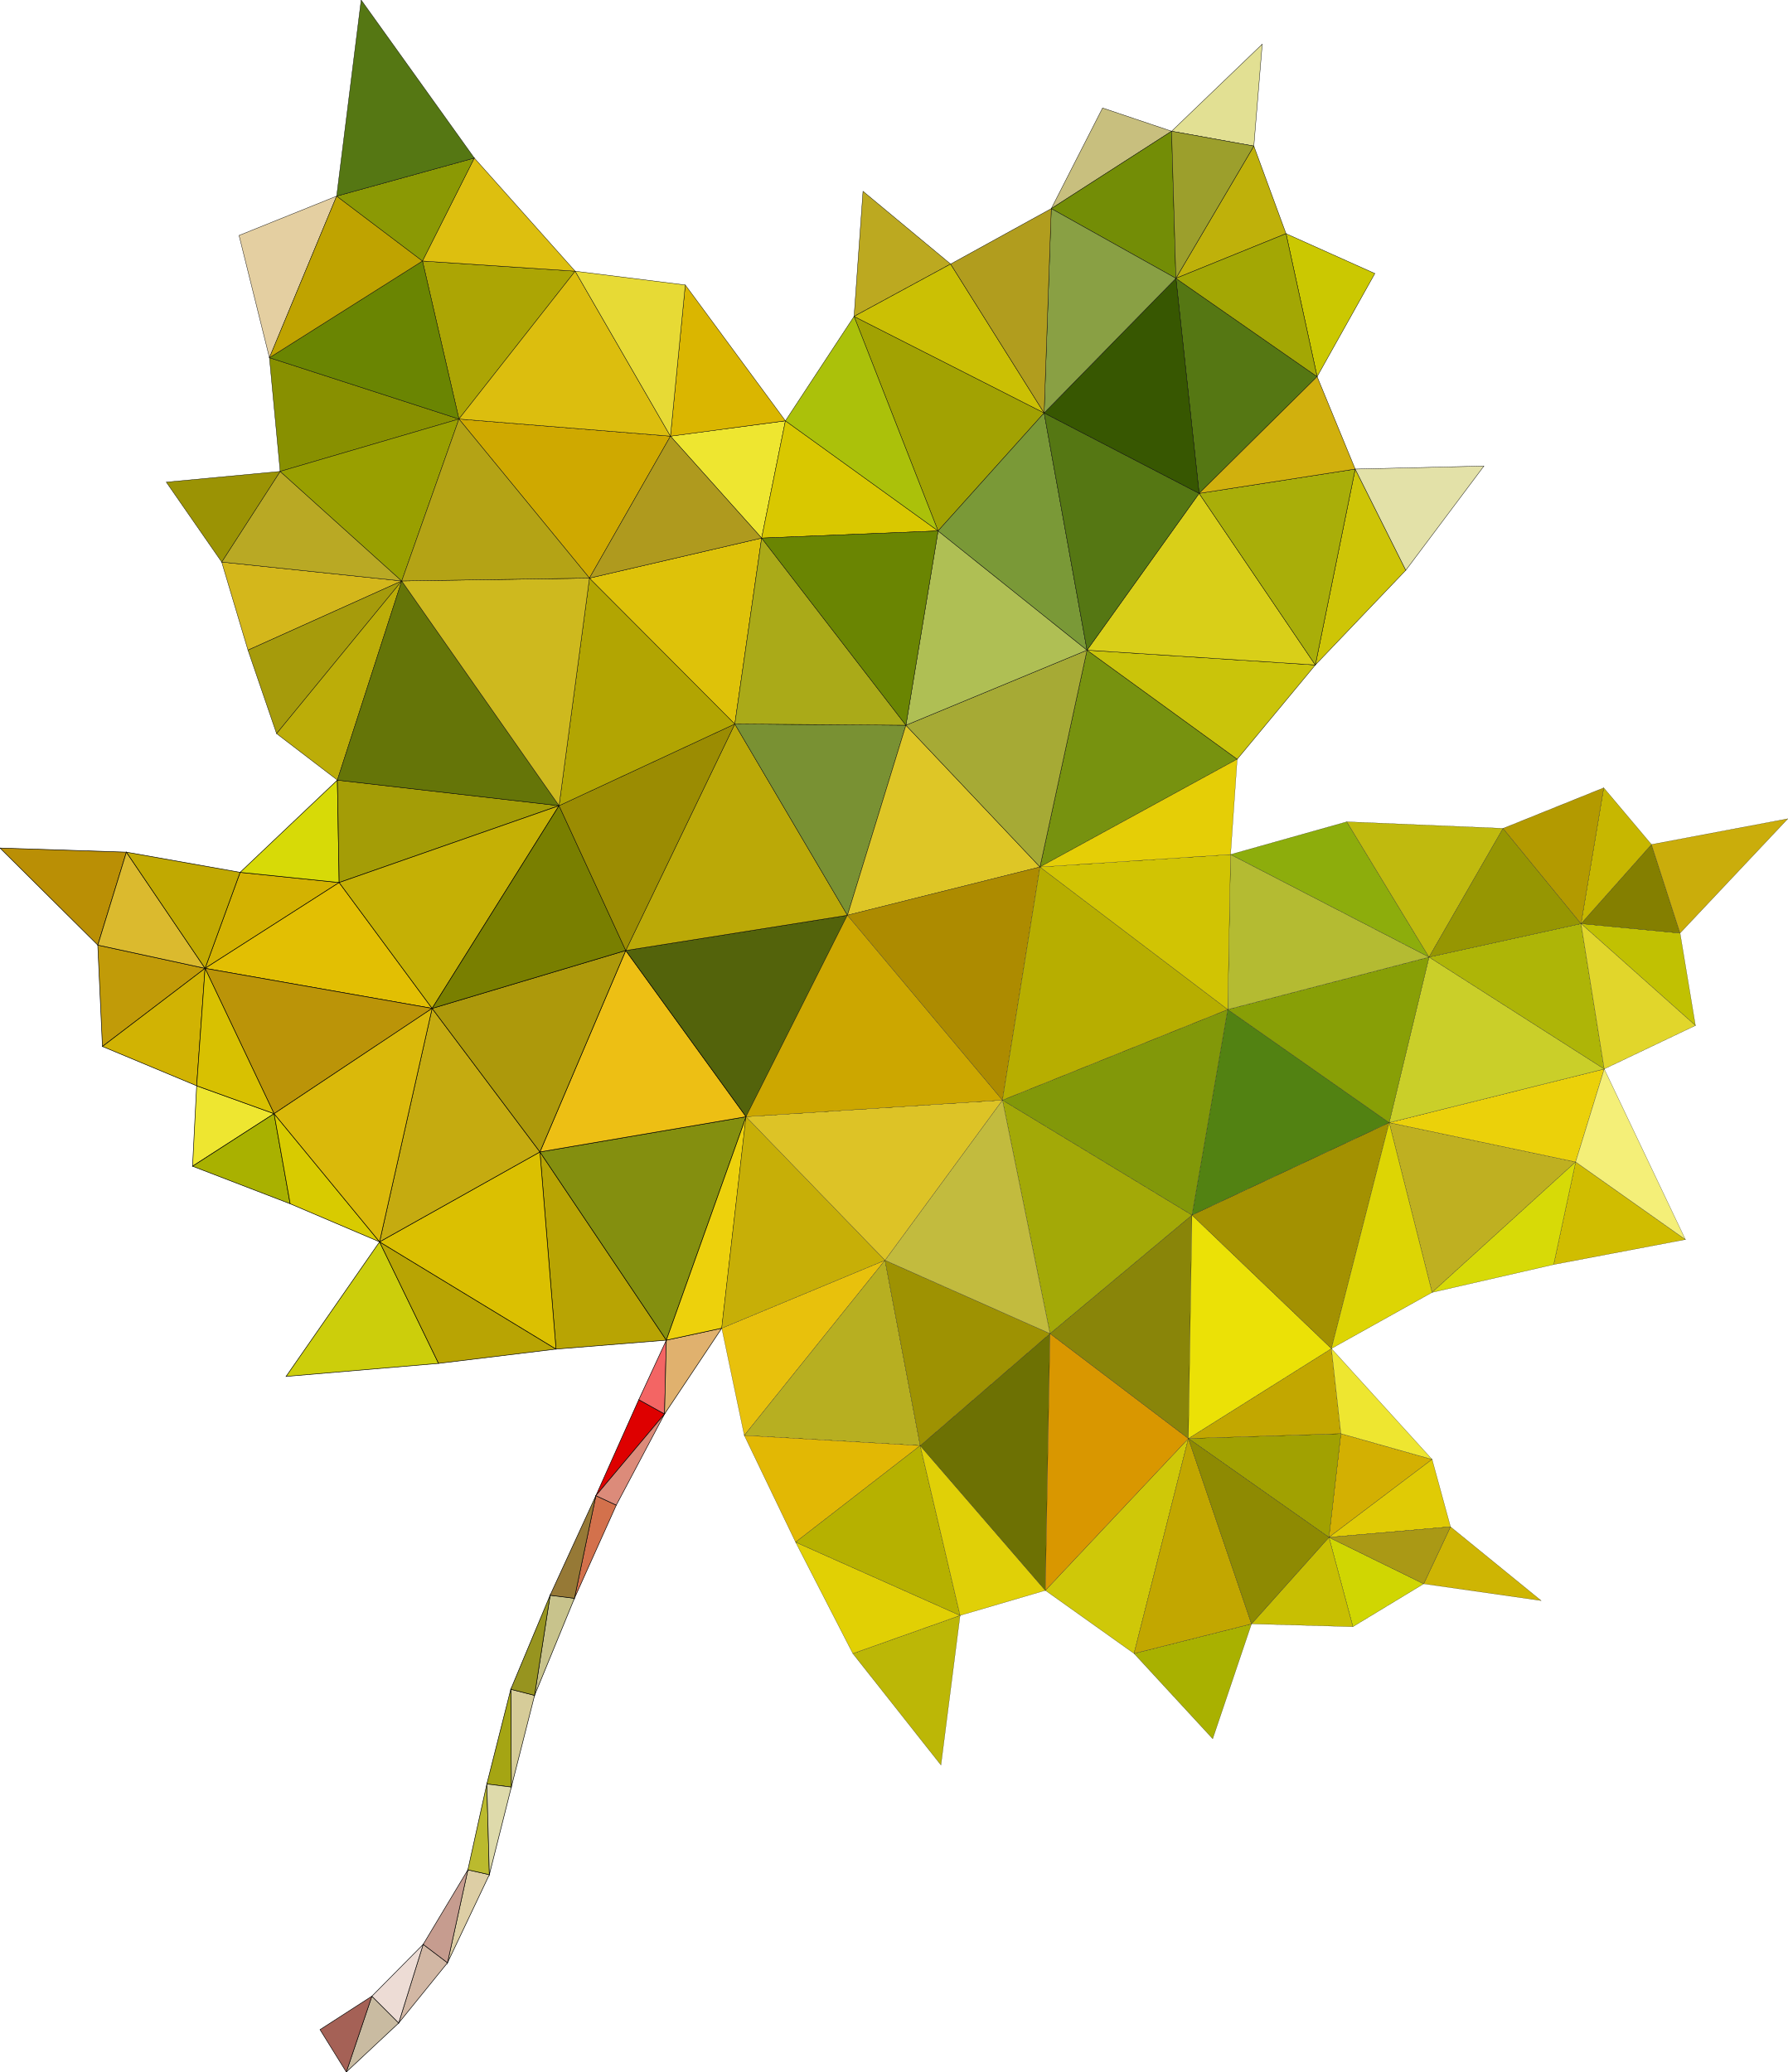
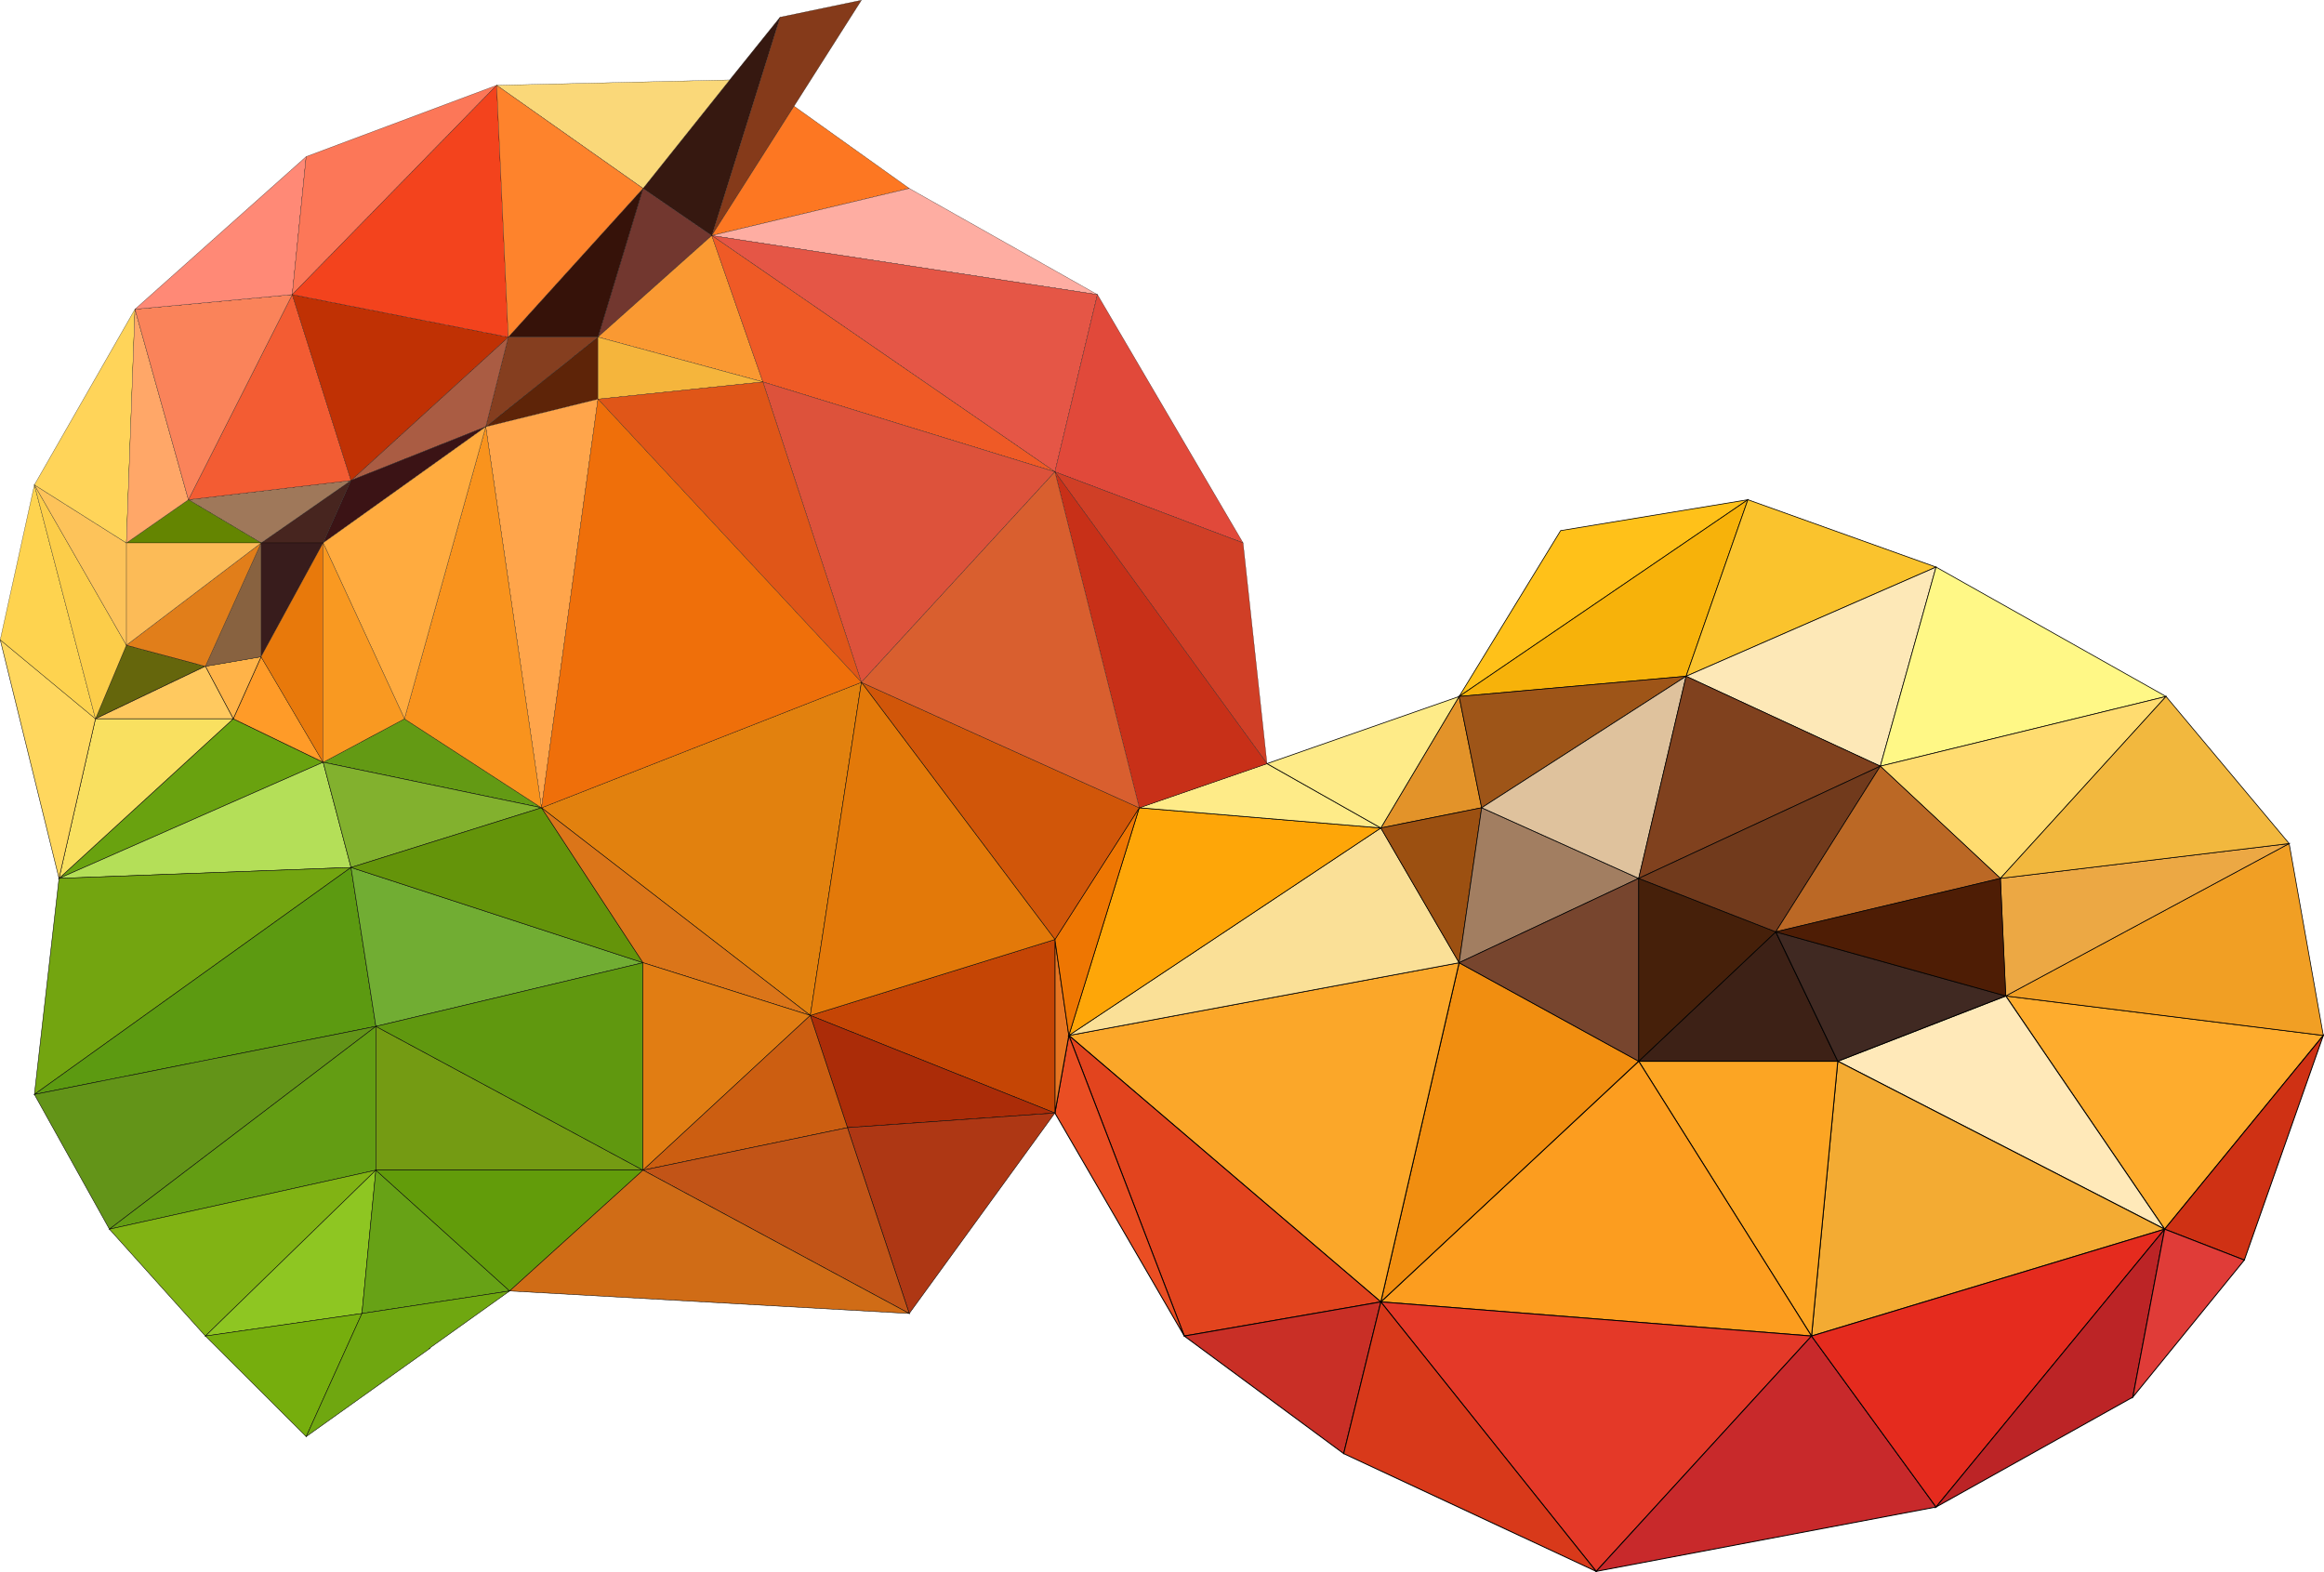
- <svg xmlns="http://www.w3.org/2000/svg" version="1.1" baseProfile="tiny" id="图层_1" x="0px" y="0px" viewBox="0 0 1000 1159.1" xml:space="preserve">
+ <svg xmlns="http://www.w3.org/2000/svg" version="1.1" baseProfile="tiny" id="央铋_2" x="0px" y="0px" viewBox="0 0 1000.4 676.6" xml:space="preserve">
  <g>
-     <polygon fill="#D6CC99" stroke="#000000" stroke-width="0.3" stroke-miterlimit="10" points="286,999.7 299,948.4 285.7,945  " />
-     <polygon fill="#C9BBA1" stroke="#000000" stroke-width="0.3" stroke-miterlimit="10" points="193.7,1159.1 223,1131.7 208,1116.7     " />
-     <polygon fill="#A56156" stroke="#000000" stroke-width="0.3" stroke-miterlimit="10" points="179,1135.4 193.7,1159.1 208,1116.7     " />
-     <polygon fill="#D2B7A4" stroke="#000000" stroke-width="0.3" stroke-miterlimit="10" points="223,1131.7 250.3,1098 236.7,1087.7     " />
-     <polygon fill="#EDDCD5" stroke="#000000" stroke-width="0.3" stroke-miterlimit="10" points="208,1116.7 223,1131.7 236.7,1087.7     " />
-     <polygon fill="#DDCEA5" stroke="#000000" stroke-width="0.3" stroke-miterlimit="10" points="250.3,1098 273.7,1048.7 261.7,1046     " />
-     <polygon fill="#A5A513" stroke="#000000" stroke-width="0.3" stroke-miterlimit="10" points="272.3,998 286,999.7 285.7,945  " />
-     <polygon fill="#C69C8F" stroke="#000000" stroke-width="0.3" stroke-miterlimit="10" points="236.7,1087.7 250.3,1098 261.7,1046     " />
-     <polygon fill="#BBBA2E" stroke="#000000" stroke-width="0.3" stroke-miterlimit="10" points="261.7,1046 273.7,1048.7 272.3,998     " />
-     <polygon fill="#DEDAAB" stroke="#000000" stroke-width="0.3" stroke-miterlimit="10" points="273.7,1048.7 286,999.7 272.3,998     " />
-     <polygon fill="#C8C38C" stroke="#000000" stroke-width="0.3" stroke-miterlimit="10" points="299,948.4 321.3,894.1 307.7,892.4     " />
-     <polygon fill="#97941F" stroke="#000000" stroke-width="0.3" stroke-miterlimit="10" points="285.7,945 299,948.4 307.7,892.4  " />
-     <polygon fill="#D3714C" stroke="#000000" stroke-width="0.3" stroke-miterlimit="10" points="321.3,894.1 344.7,842 333.3,836.7     " />
-     <polygon fill="#967936" stroke="#000000" stroke-width="0.3" stroke-miterlimit="10" points="307.7,892.4 321.3,894.1 333.3,836.7     " />
-     <polygon fill="#DE0000" stroke="#000000" stroke-width="0.3" stroke-miterlimit="10" points="333.3,836.7 371.7,791 357.3,783  " />
-     <polygon fill="#DC8B7A" stroke="#000000" stroke-width="0.3" stroke-miterlimit="10" points="344.7,842 371.7,791 333.3,836.7  " />
-     <polygon fill="#EEE630" stroke="#000000" stroke-width="0.3" stroke-miterlimit="10" points="110,607.4 107.7,652.4 153.3,623  " />
-     <polygon fill="#F36564" stroke="#000000" stroke-width="0.3" stroke-miterlimit="10" points="357.3,783 371.7,791 372.7,749.7  " />
-     <polygon fill="#CCCE0B" stroke="#000000" stroke-width="0.3" stroke-miterlimit="10" points="160,770 245.3,762.7 212.3,694.7  " />
-     <polygon fill="#B8A403" stroke="#000000" stroke-width="0.3" stroke-miterlimit="10" points="245.3,762.7 311,754.7 212.3,694.7     " />
-     <polygon fill="#E0B16E" stroke="#000000" stroke-width="0.3" stroke-miterlimit="10" points="371.7,791 403.7,743 372.7,749.7  " />
-     <polygon fill="#C19B08" stroke="#000000" stroke-width="0.3" stroke-miterlimit="10" points="54.7,528.7 57.3,585.4 114.7,541.7     " />
-     <polygon fill="#D3B201" stroke="#000000" stroke-width="0.3" stroke-miterlimit="10" points="189.7,493.7 134.3,488 114.7,541.7     " />
-     <polygon fill="#A9B100" stroke="#000000" stroke-width="0.3" stroke-miterlimit="10" points="107.7,652.4 162.3,673.4 153.3,623     " />
-     <polygon fill="#E2BF03" stroke="#000000" stroke-width="0.3" stroke-miterlimit="10" points="114.7,541.7 241.7,564.1 189.7,493.7     " />
-     <polygon fill="#D8CB00" stroke="#000000" stroke-width="0.3" stroke-miterlimit="10" points="162.3,673.4 212.3,694.7 153.3,623     " />
-     <polygon fill="#BB9408" stroke="#000000" stroke-width="0.3" stroke-miterlimit="10" points="153.3,623 241.7,564.1 114.7,541.7     " />
-     <polygon fill="#D1B303" stroke="#000000" stroke-width="0.3" stroke-miterlimit="10" points="57.3,585.4 110,607.4 114.7,541.7     " />
-     <polygon fill="#B8A403" stroke="#000000" stroke-width="0.3" stroke-miterlimit="10" points="311,754.7 372.7,749.7 302,644.4  " />
-     <polygon fill="#DBC001" stroke="#000000" stroke-width="0.3" stroke-miterlimit="10" points="212.3,694.7 311,754.7 302,644.4  " />
-     <polygon fill="#C5AB10" stroke="#000000" stroke-width="0.3" stroke-miterlimit="10" points="241.7,564.1 212.3,694.7 302,644.4     " />
-     <polygon fill="#848F0F" stroke="#000000" stroke-width="0.3" stroke-miterlimit="10" points="302,644.4 372.7,749.7 417.3,624.7     " />
-     <polygon fill="#D8C101" stroke="#000000" stroke-width="0.3" stroke-miterlimit="10" points="114.7,541.7 110,607.4 153.3,623  " />
-     <polygon fill="#EDD10C" stroke="#000000" stroke-width="0.3" stroke-miterlimit="10" points="372.7,749.7 403.7,743 417.3,624.7     " />
-     <polygon fill="#DAB90A" stroke="#000000" stroke-width="0.3" stroke-miterlimit="10" points="153.3,623 212.3,694.7 241.7,564.1     " />
-     <polygon fill="#BA8F05" stroke="#000000" stroke-width="0.3" stroke-miterlimit="10" points="0,474.4 54.7,528.7 70.7,476.7  " />
-     <polygon fill="#DBBA2E" stroke="#000000" stroke-width="0.3" stroke-miterlimit="10" points="70.7,476.7 54.7,528.7 114.7,541.7     " />
-     <polygon fill="#D7DA07" stroke="#000000" stroke-width="0.3" stroke-miterlimit="10" points="188.7,436.4 134.3,488 189.7,493.7     " />
-     <polygon fill="#C1A901" stroke="#000000" stroke-width="0.3" stroke-miterlimit="10" points="134.3,488 70.7,476.7 114.7,541.7     " />
-     <polygon fill="#EDBF14" stroke="#000000" stroke-width="0.3" stroke-miterlimit="10" points="302,644.4 417.3,624.7 350,531.7  " />
-     <polygon fill="#AD990B" stroke="#000000" stroke-width="0.3" stroke-miterlimit="10" points="241.7,564.1 302,644.4 350,531.7  " />
-     <polygon fill="#53630B" stroke="#000000" stroke-width="0.3" stroke-miterlimit="10" points="350,531.7 417.3,624.7 474,512  " />
-     <polygon fill="#A49D06" stroke="#000000" stroke-width="0.3" stroke-miterlimit="10" points="312.7,450.7 188.7,436.4 189.7,493.7     " />
-     <polygon fill="#C5B005" stroke="#000000" stroke-width="0.3" stroke-miterlimit="10" points="189.7,493.7 241.7,564.1 312.7,450.7     " />
-     <polygon fill="#797F00" stroke="#000000" stroke-width="0.3" stroke-miterlimit="10" points="312.7,450.7 241.7,564.1 350,531.7     " />
-   </g>
-   <g>
-     <polygon fill="#E2E093" stroke="#000000" stroke-width="0.2" stroke-miterlimit="10" points="706,24.7 655.3,73.4 701.3,81.7  " />
-     <polygon fill="#BFB10A" stroke="#000000" stroke-width="0.2" stroke-miterlimit="10" points="719.3,130.7 701.3,81.7 657.7,155.7     " />
-     <polygon fill="#C8BF7E" stroke="#000000" stroke-width="0.2" stroke-miterlimit="10" points="616.7,60.4 588,116.7 655.3,73.4  " />
-     <polygon fill="#77920F" stroke="#000000" stroke-width="0.2" stroke-miterlimit="10" points="581.7,485 692,424.7 608,363.7  " />
-     <polygon fill="#D4B71B" stroke="#000000" stroke-width="0.2" stroke-miterlimit="10" points="124,314.4 138.7,363.7 224.7,325  " />
-     <polygon fill="#ACA504" stroke="#000000" stroke-width="0.2" stroke-miterlimit="10" points="256.7,234.4 321.7,151.7 236.3,146     " />
-     <polygon fill="#BBA907" stroke="#000000" stroke-width="0.2" stroke-miterlimit="10" points="350,531.7 474,512 411,405  " />
-     <polygon fill="#9B8C02" stroke="#000000" stroke-width="0.2" stroke-miterlimit="10" points="411,405 312.7,450.7 350,531.7  " />
-     <polygon fill="#A69B0B" stroke="#000000" stroke-width="0.2" stroke-miterlimit="10" points="138.7,363.7 154.7,410.4 224.7,325     " />
-     <polygon fill="#BCAD08" stroke="#000000" stroke-width="0.2" stroke-miterlimit="10" points="154.7,410.4 188.7,436.4 224.7,325     " />
-     <polygon fill="#657508" stroke="#000000" stroke-width="0.2" stroke-miterlimit="10" points="224.7,325 188.7,436.4 312.7,450.7     " />
-     <polygon fill="#CAC40A" stroke="#000000" stroke-width="0.2" stroke-miterlimit="10" points="692,424.7 735.7,372 608,363.7  " />
-     <polygon fill="#799133" stroke="#000000" stroke-width="0.2" stroke-miterlimit="10" points="411,405 474,512 506.7,405.7  " />
-     <polygon fill="#738D06" stroke="#000000" stroke-width="0.2" stroke-miterlimit="10" points="655.3,73.4 588,116.7 657.7,155.7     " />
-     <polygon fill="#889000" stroke="#000000" stroke-width="0.2" stroke-miterlimit="10" points="150.7,200.1 156.7,263.7 256.7,234.4     " />
-     <polygon fill="#DEC626" stroke="#000000" stroke-width="0.2" stroke-miterlimit="10" points="474,512 581.7,485 506.7,405.7  " />
-     <polygon fill="#B2A502" stroke="#000000" stroke-width="0.2" stroke-miterlimit="10" points="329.7,323.4 312.7,450.7 411,405  " />
-     <polygon fill="#CEB91E" stroke="#000000" stroke-width="0.2" stroke-miterlimit="10" points="224.7,325 312.7,450.7 329.7,323.4     " />
-     <polygon fill="#DEC209" stroke="#000000" stroke-width="0.2" stroke-miterlimit="10" points="411,405 426,301 329.7,323.4  " />
-     <polygon fill="#B9A924" stroke="#000000" stroke-width="0.2" stroke-miterlimit="10" points="156.7,263.7 124,314.4 224.7,325  " />
-     <polygon fill="#9B9304" stroke="#000000" stroke-width="0.2" stroke-miterlimit="10" points="93,269.7 124,314.4 156.7,263.7  " />
-     <polygon fill="#A6AA35" stroke="#000000" stroke-width="0.2" stroke-miterlimit="10" points="581.7,485 608,363.7 506.7,405.7  " />
-     <polygon fill="#999F00" stroke="#000000" stroke-width="0.2" stroke-miterlimit="10" points="256.7,234.4 156.7,263.7 224.7,325     " />
-     <polygon fill="#CFA900" stroke="#000000" stroke-width="0.2" stroke-miterlimit="10" points="375,244 256.7,234.4 329.7,323.4  " />
-     <polygon fill="#BCA920" stroke="#000000" stroke-width="0.2" stroke-miterlimit="10" points="482.7,107 477.7,177 531.7,147.7  " />
-     <polygon fill="#AAAA18" stroke="#000000" stroke-width="0.2" stroke-miterlimit="10" points="506.7,405.7 426,301 411,405  " />
-     <polygon fill="#EEE630" stroke="#000000" stroke-width="0.2" stroke-miterlimit="10" points="426,301 439.3,235.4 375,244  " />
-     <polygon fill="#D9C800" stroke="#000000" stroke-width="0.2" stroke-miterlimit="10" points="524.7,297 439.3,235.4 426,301  " />
-     <polygon fill="#B4A315" stroke="#000000" stroke-width="0.2" stroke-miterlimit="10" points="256.7,234.4 224.7,325 329.7,323.4     " />
-     <polygon fill="#6A8502" stroke="#000000" stroke-width="0.2" stroke-miterlimit="10" points="236.3,146 150.7,200.1 256.7,234.4     " />
-     <polygon fill="#9C9F2C" stroke="#000000" stroke-width="0.2" stroke-miterlimit="10" points="701.3,81.7 655.3,73.4 657.7,155.7     " />
-     <polygon fill="#AFBF54" stroke="#000000" stroke-width="0.2" stroke-miterlimit="10" points="608,363.7 524.7,297 506.7,405.7  " />
-     <polygon fill="#6A8502" stroke="#000000" stroke-width="0.2" stroke-miterlimit="10" points="524.7,297 426,301 506.7,405.7  " />
-     <polygon fill="#AF9A1E" stroke="#000000" stroke-width="0.2" stroke-miterlimit="10" points="426,301 375,244 329.7,323.4  " />
-     <polygon fill="#557713" stroke="#000000" stroke-width="0.2" stroke-miterlimit="10" points="670.7,276 736.7,210.7 657.7,155.7     " />
-     <polygon fill="#DDBF0F" stroke="#000000" stroke-width="0.2" stroke-miterlimit="10" points="321.7,151.7 265.3,88.4 236.3,146     " />
-     <polygon fill="#D9CF18" stroke="#000000" stroke-width="0.2" stroke-miterlimit="10" points="608,363.7 735.7,372 670.7,276  " />
-     <polygon fill="#DCBE0E" stroke="#000000" stroke-width="0.2" stroke-miterlimit="10" points="375,244 321.7,151.7 256.7,234.4  " />
-     <polygon fill="#E4CFA1" stroke="#000000" stroke-width="0.2" stroke-miterlimit="10" points="133.7,131.7 150.7,200.1 188.3,109.7     " />
-     <polygon fill="#BFA300" stroke="#000000" stroke-width="0.2" stroke-miterlimit="10" points="188.3,109.7 150.7,200.1 236.3,146     " />
-     <polygon fill="#8B9904" stroke="#000000" stroke-width="0.2" stroke-miterlimit="10" points="265.3,88.4 188.3,109.7 236.3,146     " />
-     <polygon fill="#A2A202" stroke="#000000" stroke-width="0.2" stroke-miterlimit="10" points="584,231 477.7,177 524.7,297  " />
-     <polygon fill="#7A9937" stroke="#000000" stroke-width="0.2" stroke-miterlimit="10" points="584,231 524.7,297 608,363.7  " />
-     <polygon fill="#557713" stroke="#000000" stroke-width="0.2" stroke-miterlimit="10" points="670.7,276 584,231 608,363.7  " />
-     <polygon fill="#ABC10A" stroke="#000000" stroke-width="0.2" stroke-miterlimit="10" points="477.7,177 439.3,235.4 524.7,297  " />
-     <polygon fill="#DAB600" stroke="#000000" stroke-width="0.2" stroke-miterlimit="10" points="439.3,235.4 383.3,159.4 375,244  " />
-     <polygon fill="#E7DA35" stroke="#000000" stroke-width="0.2" stroke-miterlimit="10" points="383.3,159.4 321.7,151.7 375,244  " />
-     <polygon fill="#375701" stroke="#000000" stroke-width="0.2" stroke-miterlimit="10" points="657.7,155.7 584,231 670.7,276  " />
-     <polygon fill="#CEC506" stroke="#000000" stroke-width="0.2" stroke-miterlimit="10" points="786.3,319 758,262.4 735.7,372  " />
-     <polygon fill="#A9AE09" stroke="#000000" stroke-width="0.2" stroke-miterlimit="10" points="735.7,372 758,262.4 670.7,276  " />
-     <polygon fill="#E3E1A8" stroke="#000000" stroke-width="0.2" stroke-miterlimit="10" points="830,260.7 758,262.4 786.3,319  " />
-     <polygon fill="#D1B00D" stroke="#000000" stroke-width="0.2" stroke-miterlimit="10" points="758,262.4 736.7,210.7 670.7,276  " />
-     <polygon fill="#CBC004" stroke="#000000" stroke-width="0.2" stroke-miterlimit="10" points="531.7,147.7 477.7,177 584,231  " />
-     <polygon fill="#CBC801" stroke="#000000" stroke-width="0.2" stroke-miterlimit="10" points="769,153 719.3,130.7 736.7,210.7  " />
-     <polygon fill="#A3A704" stroke="#000000" stroke-width="0.2" stroke-miterlimit="10" points="736.7,210.7 719.3,130.7 657.7,155.7     " />
-     <polygon fill="#557713" stroke="#000000" stroke-width="0.2" stroke-miterlimit="10" points="202,0 188.3,109.7 265.3,88.4  " />
-     <polygon fill="#89A044" stroke="#000000" stroke-width="0.2" stroke-miterlimit="10" points="657.7,155.7 588,116.7 584,231  " />
-     <polygon fill="#B19D1E" stroke="#000000" stroke-width="0.2" stroke-miterlimit="10" points="588,116.7 531.7,147.7 584,231  " />
-   </g>
-   <g>
-     <polygon fill="#A9B100" stroke="#000000" stroke-width="0.1" stroke-miterlimit="10" points="678.3,972.7 700,908.4 634.3,925  " />
-     <polygon fill="#BCB706" stroke="#000000" stroke-width="0.1" stroke-miterlimit="10" points="526.3,987.4 537,903.7 477,925  " />
-     <polygon fill="#E1D004" stroke="#000000" stroke-width="0.1" stroke-miterlimit="10" points="477,925 537,903.7 445,862.7  " />
-     <polygon fill="#E8C10C" stroke="#000000" stroke-width="0.1" stroke-miterlimit="10" points="403.7,743 416.3,803 495,705  " />
-     <polygon fill="#B7AF21" stroke="#000000" stroke-width="0.1" stroke-miterlimit="10" points="495,705 416.3,803 514.7,808.7  " />
-     <polygon fill="#D0D602" stroke="#000000" stroke-width="0.1" stroke-miterlimit="10" points="756.7,910 796.3,886 743.3,860  " />
-     <polygon fill="#E2B804" stroke="#000000" stroke-width="0.1" stroke-miterlimit="10" points="416.3,803 445,862.7 514.7,808.7  " />
-     <polygon fill="#B6B100" stroke="#000000" stroke-width="0.1" stroke-miterlimit="10" points="445,862.7 537,903.7 514.7,808.7  " />
-     <polygon fill="#E0D007" stroke="#000000" stroke-width="0.1" stroke-miterlimit="10" points="537,903.7 584.7,889.7 514.7,808.7     " />
-     <polygon fill="#D3B002" stroke="#000000" stroke-width="0.1" stroke-miterlimit="10" points="743.3,860 801,816.4 750,802  " />
-     <polygon fill="#C8BF02" stroke="#000000" stroke-width="0.1" stroke-miterlimit="10" points="700,908.4 756.7,910 743.3,860  " />
-     <polygon fill="#E0CB05" stroke="#000000" stroke-width="0.1" stroke-miterlimit="10" points="811.3,854.1 801,816.4 743.3,860  " />
-     <polygon fill="#CEB503" stroke="#000000" stroke-width="0.1" stroke-miterlimit="10" points="862,895.4 811.3,854.1 796.3,886  " />
-     <polygon fill="#AA9915" stroke="#000000" stroke-width="0.1" stroke-miterlimit="10" points="796.3,886 811.3,854.1 743.3,860  " />
-     <polygon fill="#CFC808" stroke="#000000" stroke-width="0.1" stroke-miterlimit="10" points="584.7,889.7 634.3,925 664.7,804.7     " />
-     <polygon fill="#C2A700" stroke="#000000" stroke-width="0.1" stroke-miterlimit="10" points="634.3,925 700,908.4 664.7,804.7  " />
-     <polygon fill="#A1A101" stroke="#000000" stroke-width="0.1" stroke-miterlimit="10" points="750,802 664.7,804.7 743.3,860  " />
-     <polygon fill="#8E8A02" stroke="#000000" stroke-width="0.1" stroke-miterlimit="10" points="664.7,804.7 700,908.4 743.3,860  " />
-     <polygon fill="#C2A700" stroke="#000000" stroke-width="0.1" stroke-miterlimit="10" points="750,802 744.7,754.4 664.7,804.7  " />
-     <polygon fill="#6D7103" stroke="#000000" stroke-width="0.1" stroke-miterlimit="10" points="514.7,808.7 584.7,889.7 587.3,746     " />
-     <polygon fill="#D99700" stroke="#000000" stroke-width="0.1" stroke-miterlimit="10" points="587.3,746 584.7,889.7 664.7,804.7     " />
-     <polygon fill="#D0BD00" stroke="#000000" stroke-width="0.1" stroke-miterlimit="10" points="869,707.4 942.7,693.4 881.3,650  " />
-     <polygon fill="#EEE630" stroke="#000000" stroke-width="0.1" stroke-miterlimit="10" points="801,816.4 744.7,754.4 750,802  " />
-     <polygon fill="#9E9202" stroke="#000000" stroke-width="0.1" stroke-miterlimit="10" points="514.7,808.7 587.3,746 495,705  " />
-     <polygon fill="#BFB021" stroke="#000000" stroke-width="0.1" stroke-miterlimit="10" points="777,628 801,723 881.3,650  " />
-     <polygon fill="#C7AF07" stroke="#000000" stroke-width="0.1" stroke-miterlimit="10" points="417.3,624.7 403.7,743 495,705  " />
-     <polygon fill="#898509" stroke="#000000" stroke-width="0.1" stroke-miterlimit="10" points="664.7,804.7 666.7,679.7 587.3,746     " />
-     <polygon fill="#EBE106" stroke="#000000" stroke-width="0.1" stroke-miterlimit="10" points="664.7,804.7 744.7,754.4 666.7,679.7     " />
-     <polygon fill="#D7DA07" stroke="#000000" stroke-width="0.1" stroke-miterlimit="10" points="801,723 869,707.4 881.3,650  " />
-     <polygon fill="#A3A907" stroke="#000000" stroke-width="0.1" stroke-miterlimit="10" points="587.3,746 666.7,679.7 560.7,615.4     " />
-     <polygon fill="#C2BB3E" stroke="#000000" stroke-width="0.1" stroke-miterlimit="10" points="495,705 587.3,746 560.7,615.4  " />
-     <polygon fill="#DDC326" stroke="#000000" stroke-width="0.1" stroke-miterlimit="10" points="417.3,624.7 495,705 560.7,615.4  " />
-     <polygon fill="#EBD10A" stroke="#000000" stroke-width="0.1" stroke-miterlimit="10" points="881.3,650 897.3,598 777,628  " />
-     <polygon fill="#A39101" stroke="#000000" stroke-width="0.1" stroke-miterlimit="10" points="666.7,679.7 744.7,754.4 777,628  " />
-     <polygon fill="#DDD504" stroke="#000000" stroke-width="0.1" stroke-miterlimit="10" points="744.7,754.4 801,723 777,628  " />
-     <polygon fill="#528212" stroke="#000000" stroke-width="0.1" stroke-miterlimit="10" points="666.7,679.7 777,628 686.7,564.7  " />
-     <polygon fill="#829809" stroke="#000000" stroke-width="0.1" stroke-miterlimit="10" points="560.7,615.4 666.7,679.7 686.7,564.7     " />
-     <polygon fill="#CCA700" stroke="#000000" stroke-width="0.1" stroke-miterlimit="10" points="474,512 417.3,624.7 560.7,615.4  " />
-     <polygon fill="#F4EF78" stroke="#000000" stroke-width="0.1" stroke-miterlimit="10" points="942.7,693.4 897.3,598 881.3,650  " />
-     <polygon fill="#C1C102" stroke="#000000" stroke-width="0.1" stroke-miterlimit="10" points="948.3,573.7 939.7,522 884.3,516.7     " />
-     <polygon fill="#CACF29" stroke="#000000" stroke-width="0.1" stroke-miterlimit="10" points="777,628 897.3,598 799.3,535.4  " />
-     <polygon fill="#AD8B00" stroke="#000000" stroke-width="0.1" stroke-miterlimit="10" points="560.7,615.4 581.7,485 474,512  " />
-     <polygon fill="#B7AE00" stroke="#000000" stroke-width="0.1" stroke-miterlimit="10" points="686.7,564.7 581.7,485 560.7,615.4     " />
-     <polygon fill="#889F06" stroke="#000000" stroke-width="0.1" stroke-miterlimit="10" points="777,628 799.3,535.4 686.7,564.7  " />
-     <polygon fill="#B4BB32" stroke="#000000" stroke-width="0.1" stroke-miterlimit="10" points="799.3,535.4 688.3,478 686.7,564.7     " />
-     <polygon fill="#D1C403" stroke="#000000" stroke-width="0.1" stroke-miterlimit="10" points="686.7,564.7 688.3,478 581.7,485  " />
-     <polygon fill="#AEB507" stroke="#000000" stroke-width="0.1" stroke-miterlimit="10" points="799.3,535.4 897.3,598 884.3,516.7     " />
-     <polygon fill="#E1D62B" stroke="#000000" stroke-width="0.1" stroke-miterlimit="10" points="884.3,516.7 897.3,598 948.3,573.7     " />
-     <polygon fill="#847F00" stroke="#000000" stroke-width="0.1" stroke-miterlimit="10" points="939.7,522 923.7,472.4 884.3,516.7     " />
-     <polygon fill="#8DAD0C" stroke="#000000" stroke-width="0.1" stroke-miterlimit="10" points="753.3,459.7 688.3,478 799.3,535.4     " />
-     <polygon fill="#E5CE06" stroke="#000000" stroke-width="0.1" stroke-miterlimit="10" points="688.3,478 692,424.7 581.7,485  " />
-     <polygon fill="#C0BA0E" stroke="#000000" stroke-width="0.1" stroke-miterlimit="10" points="840.7,463.4 753.3,459.7 799.3,535.4     " />
-     <polygon fill="#C7B700" stroke="#000000" stroke-width="0.1" stroke-miterlimit="10" points="923.7,472.4 897,440.7 884.3,516.7     " />
-     <polygon fill="#969602" stroke="#000000" stroke-width="0.1" stroke-miterlimit="10" points="884.3,516.7 840.7,463.4 799.3,535.4     " />
-     <polygon fill="#B39A00" stroke="#000000" stroke-width="0.1" stroke-miterlimit="10" points="897,440.7 840.7,463.4 884.3,516.7     " />
-     <polygon fill="#CAAD0B" stroke="#000000" stroke-width="0.1" stroke-miterlimit="10" points="1000,458 923.7,472.4 939.7,522  " />
+     <g>
+       <polygon fill="#FEAC2D" stroke="#000000" stroke-width="0.4" stroke-miterlimit="10" points="931.8,529.1 1000.1,445.7     863.4,428.7   " />
+       <polygon fill="#FFE9B9" stroke="#000000" stroke-width="0.4" stroke-miterlimit="10" points="791.1,456.8 931.8,529.1     863.4,428.7   " />
+       <polygon fill="#F3AB33" stroke="#000000" stroke-width="0.4" stroke-miterlimit="10" points="779.8,575.1 931.8,529.1     791.1,456.8   " />
+       <polygon fill="#FCA523" stroke="#000000" stroke-width="0.4" stroke-miterlimit="10" points="705.4,456.8 779.8,575.1     791.1,456.8   " />
+       <polygon fill="#FC9D1F" stroke="#000000" stroke-width="0.4" stroke-miterlimit="10" points="594.4,560.4 779.8,575.1     705.4,456.8   " />
+       <polygon fill="#F18E10" stroke="#000000" stroke-width="0.4" stroke-miterlimit="10" points="628.1,414.4 594.4,560.4     705.4,456.8   " />
+       <polygon fill="#FBA729" stroke="#000000" stroke-width="0.4" stroke-miterlimit="10" points="460.1,445.7 594.4,560.4     628.1,414.4   " />
+       <polygon fill="#3D2116" stroke="#000000" stroke-width="0.4" stroke-miterlimit="10" points="705.4,456.8 791.1,456.8     764.4,401.1   " />
+       <polygon fill="#402922" stroke="#000000" stroke-width="0.4" stroke-miterlimit="10" points="791.1,456.8 863.4,428.7     764.4,401.1   " />
+       <polygon fill="#E2441E" stroke="#000000" stroke-width="0.4" stroke-miterlimit="10" points="460.1,445.7 509.8,575.1     594.4,560.4   " />
+       <polygon fill="#C92F26" stroke="#000000" stroke-width="0.4" stroke-miterlimit="10" points="509.8,575.1 578.4,625.7     594.4,560.4   " />
+       <polygon fill="#E43928" stroke="#000000" stroke-width="0.4" stroke-miterlimit="10" points="594.4,560.4 687.1,676.4     779.8,575.1   " />
+       <polygon fill="#C8292B" stroke="#000000" stroke-width="0.4" stroke-miterlimit="10" points="687.1,676.4 833.4,648.7     779.8,575.1   " />
+       <polygon fill="#E52B1E" stroke="#000000" stroke-width="0.4" stroke-miterlimit="10" points="779.8,575.1 833.4,648.7     931.8,529.1   " />
+       <polygon fill="#BC2426" stroke="#000000" stroke-width="0.4" stroke-miterlimit="10" points="833.4,648.7 918.1,601.4     931.8,529.1   " />
+       <polygon fill="#CF3114" stroke="#000000" stroke-width="0.4" stroke-miterlimit="10" points="931.8,529.1 966.1,542.4     1000.1,445.7   " />
+       <polygon fill="#E03C38" stroke="#000000" stroke-width="0.4" stroke-miterlimit="10" points="918.1,601.4 966.1,542.4     931.8,529.1   " />
+       <polygon fill="#D8391A" stroke="#000000" stroke-width="0.4" stroke-miterlimit="10" points="578.4,625.7 687.1,676.4     594.4,560.4   " />
+       <polygon fill="#EA4E23" stroke="#000000" stroke-width="0.4" stroke-miterlimit="10" points="454.1,479.1 509.8,575.1     460.1,445.7   " />
+       <polygon fill="#E77622" stroke="#000000" stroke-width="0.4" stroke-miterlimit="10" points="454.1,404.4 454.1,479.1     460.1,445.7   " />
+     </g>
+     <g>
+       <polygon fill="#FFC119" stroke="#000000" stroke-width="0.3" stroke-miterlimit="10" points="671.8,228.4 628.1,299.8     752.4,215.1   " />
+       <polygon fill="#F7B20A" stroke="#000000" stroke-width="0.3" stroke-miterlimit="10" points="752.4,215.1 628.1,299.8     725.8,291.1   " />
+       <polygon fill="#FAC32D" stroke="#000000" stroke-width="0.3" stroke-miterlimit="10" points="833.4,244.1 752.4,215.1     725.8,291.1   " />
+       <polygon fill="#FDE8B7" stroke="#000000" stroke-width="0.3" stroke-miterlimit="10" points="809.4,329.8 833.4,244.1     725.8,291.1   " />
+       <polygon fill="#FFF886" stroke="#000000" stroke-width="0.3" stroke-miterlimit="10" points="932.4,299.8 833.4,244.1     809.4,329.8   " />
+       <polygon fill="#FFDC70" stroke="#000000" stroke-width="0.3" stroke-miterlimit="10" points="861.1,378.1 932.4,299.8     809.4,329.8   " />
+       <polygon fill="#F19F24" stroke="#000000" stroke-width="0.3" stroke-miterlimit="10" points="1000.1,445.7 985.4,363.1     863.4,428.7   " />
+       <polygon fill="#ECA844" stroke="#000000" stroke-width="0.3" stroke-miterlimit="10" points="863.4,428.7 985.4,363.1     861.1,378.1   " />
+       <polygon fill="#F2B83E" stroke="#000000" stroke-width="0.3" stroke-miterlimit="10" points="985.4,363.1 932.4,299.8     861.1,378.1   " />
+       <polygon fill="#FAE097" stroke="#000000" stroke-width="0.3" stroke-miterlimit="10" points="594.4,356.4 460.1,445.7     628.1,414.4   " />
+       <polygon fill="#FEA608" stroke="#000000" stroke-width="0.3" stroke-miterlimit="10" points="490.4,347.7 460.1,445.7     594.4,356.4   " />
+       <polygon fill="#FEEB88" stroke="#000000" stroke-width="0.3" stroke-miterlimit="10" points="490.4,347.7 594.4,356.4     545.4,328.7 545.4,328.7   " />
+       <polygon fill="#E39329" stroke="#000000" stroke-width="0.3" stroke-miterlimit="10" points="637.8,347.7 628.1,299.8     594.4,356.4   " />
+       <polygon fill="#9C5011" stroke="#000000" stroke-width="0.3" stroke-miterlimit="10" points="637.8,347.7 594.4,356.4     628.1,414.4   " />
+       <polygon fill="#A27E61" stroke="#000000" stroke-width="0.3" stroke-miterlimit="10" points="705.4,378.1 637.8,347.7     628.1,414.4   " />
+       <polygon fill="#77452E" stroke="#000000" stroke-width="0.3" stroke-miterlimit="10" points="628.1,414.4 705.4,456.8     705.4,378.1   " />
+       <polygon fill="#46200A" stroke="#000000" stroke-width="0.3" stroke-miterlimit="10" points="705.4,378.1 705.4,456.8     764.4,401.1   " />
+       <polygon fill="#9E5518" stroke="#000000" stroke-width="0.3" stroke-miterlimit="10" points="725.8,291.1 628.1,299.8     637.8,347.7   " />
+       <polygon fill="#DFC29D" stroke="#000000" stroke-width="0.3" stroke-miterlimit="10" points="725.8,291.1 637.8,347.7     705.4,378.1   " />
+       <polygon fill="#80411E" stroke="#000000" stroke-width="0.3" stroke-miterlimit="10" points="809.4,329.8 725.8,291.1     705.4,378.1   " />
+       <polygon fill="#713A1C" stroke="#000000" stroke-width="0.3" stroke-miterlimit="10" points="764.4,401.1 809.4,329.8     705.4,378.1   " />
+       <polygon fill="#BB6825" stroke="#000000" stroke-width="0.3" stroke-miterlimit="10" points="861.1,378.1 809.4,329.8     764.4,401.1   " />
+       <polygon fill="#4E1D05" stroke="#000000" stroke-width="0.3" stroke-miterlimit="10" points="863.4,428.7 861.1,378.1     764.4,401.1   " />
+       <polygon fill="#FEEB88" stroke="#000000" stroke-width="0.3" stroke-miterlimit="10" points="545.4,328.7 628.1,299.8     594.4,356.4   " />
+       <polygon fill="#EE7602" stroke="#000000" stroke-width="0.3" stroke-miterlimit="10" points="454.1,404.4 460.1,445.7     490.4,347.7   " />
+     </g>
+     <g>
+       <polygon fill="#65660C" stroke="#000000" stroke-width="0.2" stroke-miterlimit="10" points="54.4,277.7 41.1,309.4 88.4,286.8       " />
+       <polygon fill="#69A20F" stroke="#000000" stroke-width="0.2" stroke-miterlimit="10" points="100.4,309.4 25.4,378.1 139.1,328.1       " />
+       <polygon fill="#B4DF58" stroke="#000000" stroke-width="0.2" stroke-miterlimit="10" points="139.1,328.1 25.4,378.1 151.1,373.4       " />
+       <polygon fill="#73A510" stroke="#000000" stroke-width="0.2" stroke-miterlimit="10" points="25.4,378.1 14.8,471.1 151.1,373.4       " />
+       <polygon fill="#5C9A11" stroke="#000000" stroke-width="0.2" stroke-miterlimit="10" points="151.1,373.4 14.8,471.1 161.8,441.8       " />
+       <polygon fill="#639418" stroke="#000000" stroke-width="0.2" stroke-miterlimit="10" points="14.8,471.1 47.1,529.1 161.8,441.8       " />
+       <polygon fill="#639D13" stroke="#000000" stroke-width="0.2" stroke-miterlimit="10" points="161.8,441.8 47.1,529.1 161.8,503.7       " />
+       <polygon fill="#81B314" stroke="#000000" stroke-width="0.2" stroke-miterlimit="10" points="47.1,529.1 88.4,575.1 161.8,503.7       " />
+       <polygon fill="#8EC622" stroke="#000000" stroke-width="0.2" stroke-miterlimit="10" points="161.8,503.7 88.4,575.1 155.8,565.4       " />
+       <polygon fill="#76AE0D" stroke="#000000" stroke-width="0.2" stroke-miterlimit="10" points="88.4,575.1 131.8,618.4 155.8,565.4       " />
+       <polygon fill="#639A14" stroke="#000000" stroke-width="0.2" stroke-miterlimit="10" points="174.1,309.4 139.1,328.1     233.1,347.7   " />
+       <polygon fill="#82B12E" stroke="#000000" stroke-width="0.2" stroke-miterlimit="10" points="139.1,328.1 151.1,373.4     233.1,347.7   " />
+       <polygon fill="#71AD33" stroke="#000000" stroke-width="0.2" stroke-miterlimit="10" points="151.1,373.4 161.8,441.8     276.8,414.4   " />
+       <polygon fill="#64940A" stroke="#000000" stroke-width="0.2" stroke-miterlimit="10" points="233.1,347.7 151.1,373.4     276.8,414.4   " />
+       <polygon fill="#749B13" stroke="#000000" stroke-width="0.2" stroke-miterlimit="10" points="161.8,503.7 276.8,503.7     161.8,441.8   " />
+       <polygon fill="#60980F" stroke="#000000" stroke-width="0.2" stroke-miterlimit="10" points="161.8,441.8 276.8,503.7     276.8,414.4   " />
+       <polygon fill="#67A216" stroke="#000000" stroke-width="0.2" stroke-miterlimit="10" points="155.8,565.4 219.4,555.7     161.8,503.7   " />
+       <polygon fill="#629C0A" stroke="#000000" stroke-width="0.2" stroke-miterlimit="10" points="219.4,555.7 276.8,503.7     161.8,503.7   " />
+       <polygon fill="#6FA710" stroke="#000000" stroke-width="0.2" stroke-miterlimit="10" points="219.4,555.7 155.8,565.4     131.8,618.4 185.1,580.4 184.8,580.4   " />
+       <polygon fill="#D15609" stroke="#000000" stroke-width="0.2" stroke-miterlimit="10" points="370.8,293.7 454.1,404.4     490.4,347.7   " />
+       <polygon fill="#E2810E" stroke="#000000" stroke-width="0.2" stroke-miterlimit="10" points="233.1,347.7 348.8,437.1     370.8,293.7   " />
+       <polygon fill="#FF9B28" stroke="#000000" stroke-width="0.2" stroke-miterlimit="10" points="100.4,309.4 139.1,328.1     112.4,282.7   " />
+       <polygon fill="#C54505" stroke="#000000" stroke-width="0.2" stroke-miterlimit="10" points="348.8,437.1 454.1,479.1     454.1,404.4   " />
+       <polygon fill="#E37909" stroke="#000000" stroke-width="0.2" stroke-miterlimit="10" points="348.8,437.1 454.1,404.4     370.8,293.7   " />
+       <polygon fill="#DB7519" stroke="#000000" stroke-width="0.2" stroke-miterlimit="10" points="276.8,414.4 348.8,437.1     233.1,347.7   " />
+       <polygon fill="#E17D13" stroke="#000000" stroke-width="0.2" stroke-miterlimit="10" points="276.8,503.7 348.8,437.1     276.8,414.4   " />
+       <polygon fill="#AB2C08" stroke="#000000" stroke-width="0.2" stroke-miterlimit="10" points="364.8,485.4 454.1,479.1     348.8,437.1   " />
+       <polygon fill="#AE3714" stroke="#000000" stroke-width="0.2" stroke-miterlimit="10" points="391.4,565.4 454.1,479.1     364.8,485.4   " />
+       <polygon fill="#CC5E11" stroke="#000000" stroke-width="0.2" stroke-miterlimit="10" points="364.8,485.4 348.8,437.1     276.8,503.7   " />
+       <polygon fill="#C25417" stroke="#000000" stroke-width="0.2" stroke-miterlimit="10" points="276.8,503.7 391.4,565.4     364.8,485.4   " />
+       <polygon fill="#D06C16" stroke="#000000" stroke-width="0.2" stroke-miterlimit="10" points="219.4,555.7 391.4,565.4     276.8,503.7   " />
+       <polygon fill="#FFB348" stroke="#000000" stroke-width="0.2" stroke-miterlimit="10" points="88.4,286.8 100.4,309.4 112.4,282.7       " />
+       <polygon fill="#FFC95F" stroke="#000000" stroke-width="0.2" stroke-miterlimit="10" points="41.1,309.4 100.4,309.4 88.4,286.8       " />
+       <polygon fill="#F9E060" stroke="#000000" stroke-width="0.2" stroke-miterlimit="10" points="41.1,309.4 25.4,378.1 100.4,309.4       " />
+       <polygon fill="#FFD75E" stroke="#000000" stroke-width="0.2" stroke-miterlimit="10" points="0.1,275.4 25.4,378.1 41.1,309.4       " />
+     </g>
+     <g>
+       <polygon fill="#361810" stroke="#000000" stroke-width="0.1" stroke-miterlimit="10" points="276.8,81.1 306.4,101.4 335.8,7.4     314.1,34.4 314.1,34.4   " />
+       <polygon fill="#853A1A" stroke="#000000" stroke-width="0.1" stroke-miterlimit="10" points="341.8,45.7 341.8,45.7 370.8,0.1     335.8,7.4 306.4,101.4   " />
+       <polygon fill="#72372F" stroke="#000000" stroke-width="0.1" stroke-miterlimit="10" points="306.4,101.4 276.8,81.1 257.4,145.1       " />
+       <polygon fill="#5E2408" stroke="#000000" stroke-width="0.1" stroke-miterlimit="10" points="257.4,145.1 209.1,183.7     257.4,171.8   " />
+       <polygon fill="#361209" stroke="#000000" stroke-width="0.1" stroke-miterlimit="10" points="276.8,81.1 218.8,145.1 257.4,145.1       " />
+       <polygon fill="#853E1F" stroke="#000000" stroke-width="0.1" stroke-miterlimit="10" points="257.4,145.1 218.8,145.1     209.1,183.7   " />
+       <polygon fill="#AA5C43" stroke="#000000" stroke-width="0.1" stroke-miterlimit="10" points="209.1,183.7 218.8,145.1     151.1,206.8   " />
+       <polygon fill="#3B1315" stroke="#000000" stroke-width="0.1" stroke-miterlimit="10" points="151.1,206.8 139.1,233.7     209.1,183.7   " />
+       <polygon fill="#47251F" stroke="#000000" stroke-width="0.1" stroke-miterlimit="10" points="112.4,233.7 139.1,233.7     151.1,206.8   " />
+       <polygon fill="#9F785A" stroke="#000000" stroke-width="0.1" stroke-miterlimit="10" points="151.1,206.8 81.1,215.1 112.4,233.7       " />
+       <polygon fill="#648501" stroke="#000000" stroke-width="0.1" stroke-miterlimit="10" points="81.1,215.1 54.4,233.7 112.4,233.7       " />
+       <polygon fill="#381C1C" stroke="#000000" stroke-width="0.1" stroke-miterlimit="10" points="112.4,282.7 139.1,233.7     112.4,233.7   " />
+       <polygon fill="#886240" stroke="#000000" stroke-width="0.1" stroke-miterlimit="10" points="88.4,286.8 112.4,282.7 112.4,233.7       " />
+       <polygon fill="#FD7722" stroke="#000000" stroke-width="0.1" stroke-miterlimit="10" points="306.4,101.4 391.4,81.1 341.8,45.7     341.8,45.7   " />
+       <polygon fill="#FEADA2" stroke="#000000" stroke-width="0.1" stroke-miterlimit="10" points="472.4,126.8 391.4,81.1 306.4,101.4       " />
+       <polygon fill="#E55646" stroke="#000000" stroke-width="0.1" stroke-miterlimit="10" points="454.1,203.1 472.4,126.8     306.4,101.4   " />
+       <polygon fill="#E1493A" stroke="#000000" stroke-width="0.1" stroke-miterlimit="10" points="535.1,233.7 472.4,126.8     454.1,203.1   " />
+       <polygon fill="#D03F26" stroke="#000000" stroke-width="0.1" stroke-miterlimit="10" points="545.4,328.7 535.1,233.7     454.1,203.1   " />
+       <polygon fill="#C83018" stroke="#000000" stroke-width="0.1" stroke-miterlimit="10" points="545.4,328.7 454.1,203.1     490.4,347.7   " />
+       <polygon fill="#FA9932" stroke="#000000" stroke-width="0.1" stroke-miterlimit="10" points="328.4,164.4 306.4,101.4     257.4,145.1   " />
+       <polygon fill="#F5B53C" stroke="#000000" stroke-width="0.1" stroke-miterlimit="10" points="328.4,164.4 257.4,145.1     257.4,171.8   " />
+       <polygon fill="#EF5A26" stroke="#000000" stroke-width="0.1" stroke-miterlimit="10" points="454.1,203.1 306.4,101.4     328.4,164.4   " />
+       <polygon fill="#DD523B" stroke="#000000" stroke-width="0.1" stroke-miterlimit="10" points="370.8,293.7 454.1,203.1     328.4,164.4   " />
+       <polygon fill="#D95F2F" stroke="#000000" stroke-width="0.1" stroke-miterlimit="10" points="490.4,347.7 454.1,203.1     370.8,293.7   " />
+       <polygon fill="#E05618" stroke="#000000" stroke-width="0.1" stroke-miterlimit="10" points="257.4,171.8 370.8,293.7     328.4,164.4   " />
+       <polygon fill="#FFA54B" stroke="#000000" stroke-width="0.1" stroke-miterlimit="10" points="209.1,183.7 233.1,347.7     257.4,171.8   " />
+       <polygon fill="#EF6F0A" stroke="#000000" stroke-width="0.1" stroke-miterlimit="10" points="233.1,347.7 370.8,293.7     257.4,171.8   " />
+       <polygon fill="#F9931D" stroke="#000000" stroke-width="0.1" stroke-miterlimit="10" points="174.1,309.4 233.1,347.7     209.1,183.7   " />
+       <polygon fill="#FFAB3F" stroke="#000000" stroke-width="0.1" stroke-miterlimit="10" points="139.1,233.7 174.1,309.4     209.1,183.7   " />
+       <polygon fill="#F99921" stroke="#000000" stroke-width="0.1" stroke-miterlimit="10" points="139.1,233.7 139.1,328.1     174.1,309.4   " />
+       <polygon fill="#E8790B" stroke="#000000" stroke-width="0.1" stroke-miterlimit="10" points="112.4,282.7 139.1,328.1     139.1,233.7   " />
+       <polygon fill="#FED34F" stroke="#000000" stroke-width="0.1" stroke-miterlimit="10" points="14.8,208.7 0.1,275.4 41.1,309.4       " />
+       <polygon fill="#FCCD49" stroke="#000000" stroke-width="0.1" stroke-miterlimit="10" points="54.4,277.7 14.8,208.7 41.1,309.4       " />
+       <polygon fill="#E17E1A" stroke="#000000" stroke-width="0.1" stroke-miterlimit="10" points="112.4,233.7 54.4,277.7 88.4,286.8       " />
+       <polygon fill="#FCBB57" stroke="#000000" stroke-width="0.1" stroke-miterlimit="10" points="54.4,233.7 54.4,277.7 112.4,233.7       " />
+       <polygon fill="#FDC35A" stroke="#000000" stroke-width="0.1" stroke-miterlimit="10" points="54.4,233.7 14.8,208.7 54.4,277.7       " />
+       <polygon fill="#FFD459" stroke="#000000" stroke-width="0.1" stroke-miterlimit="10" points="58.1,133.1 14.8,208.7 54.4,233.7       " />
+       <polygon fill="#FFA768" stroke="#000000" stroke-width="0.1" stroke-miterlimit="10" points="81.1,215.1 58.1,133.1 54.4,233.7       " />
+       <polygon fill="#F35C33" stroke="#000000" stroke-width="0.1" stroke-miterlimit="10" points="125.8,126.8 81.1,215.1 151.1,206.8       " />
+       <polygon fill="#FA835A" stroke="#000000" stroke-width="0.1" stroke-miterlimit="10" points="125.8,126.8 58.1,133.1 81.1,215.1       " />
+       <polygon fill="#FF8976" stroke="#000000" stroke-width="0.1" stroke-miterlimit="10" points="131.8,67.4 58.1,133.1 125.8,126.8       " />
+       <polygon fill="#C03104" stroke="#000000" stroke-width="0.1" stroke-miterlimit="10" points="218.8,145.1 125.8,126.8     151.1,206.8   " />
+       <polygon fill="#FC7758" stroke="#000000" stroke-width="0.1" stroke-miterlimit="10" points="213.8,36.7 131.8,67.4 125.8,126.8       " />
+       <polygon fill="#F3431D" stroke="#000000" stroke-width="0.1" stroke-miterlimit="10" points="218.8,145.1 213.8,36.7 125.8,126.8       " />
+       <polygon fill="#FAD879" stroke="#000000" stroke-width="0.1" stroke-miterlimit="10" points="314.1,34.4 314.1,34.4 213.8,36.7     276.8,81.1   " />
+       <polygon fill="#FE832C" stroke="#000000" stroke-width="0.1" stroke-miterlimit="10" points="276.8,81.1 213.8,36.7 218.8,145.1       " />
+     </g>
  </g>
</svg>
